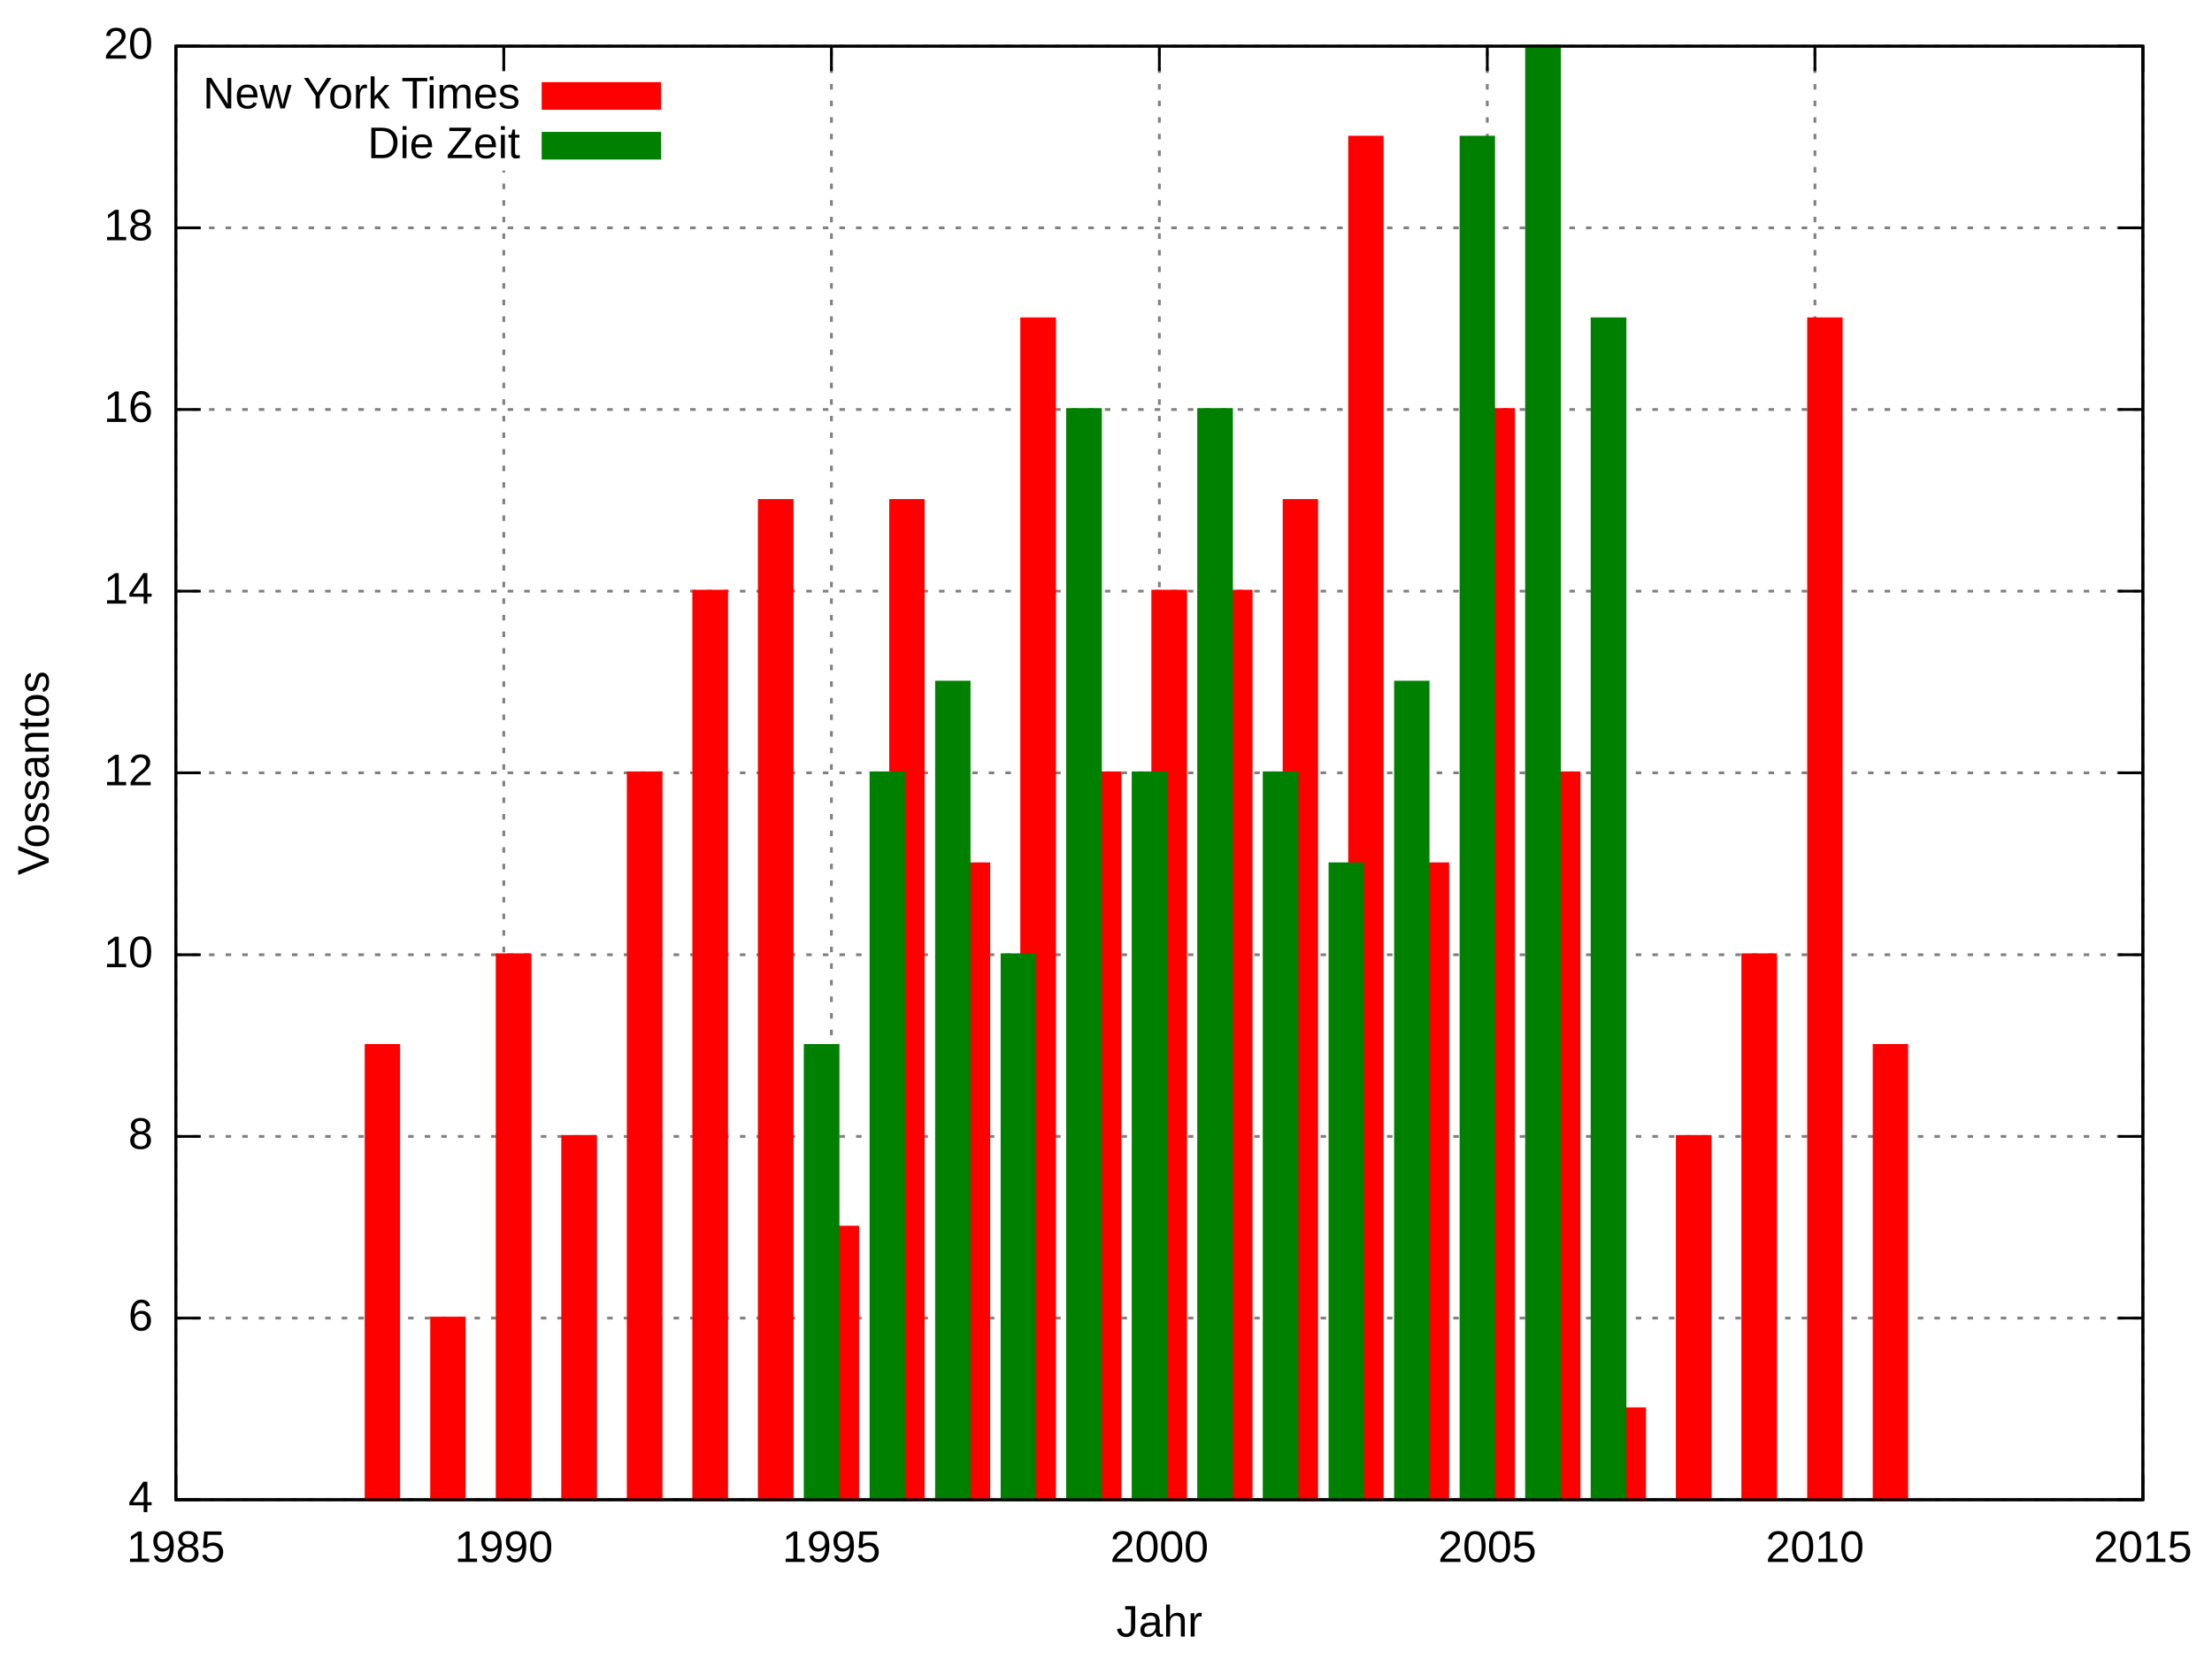
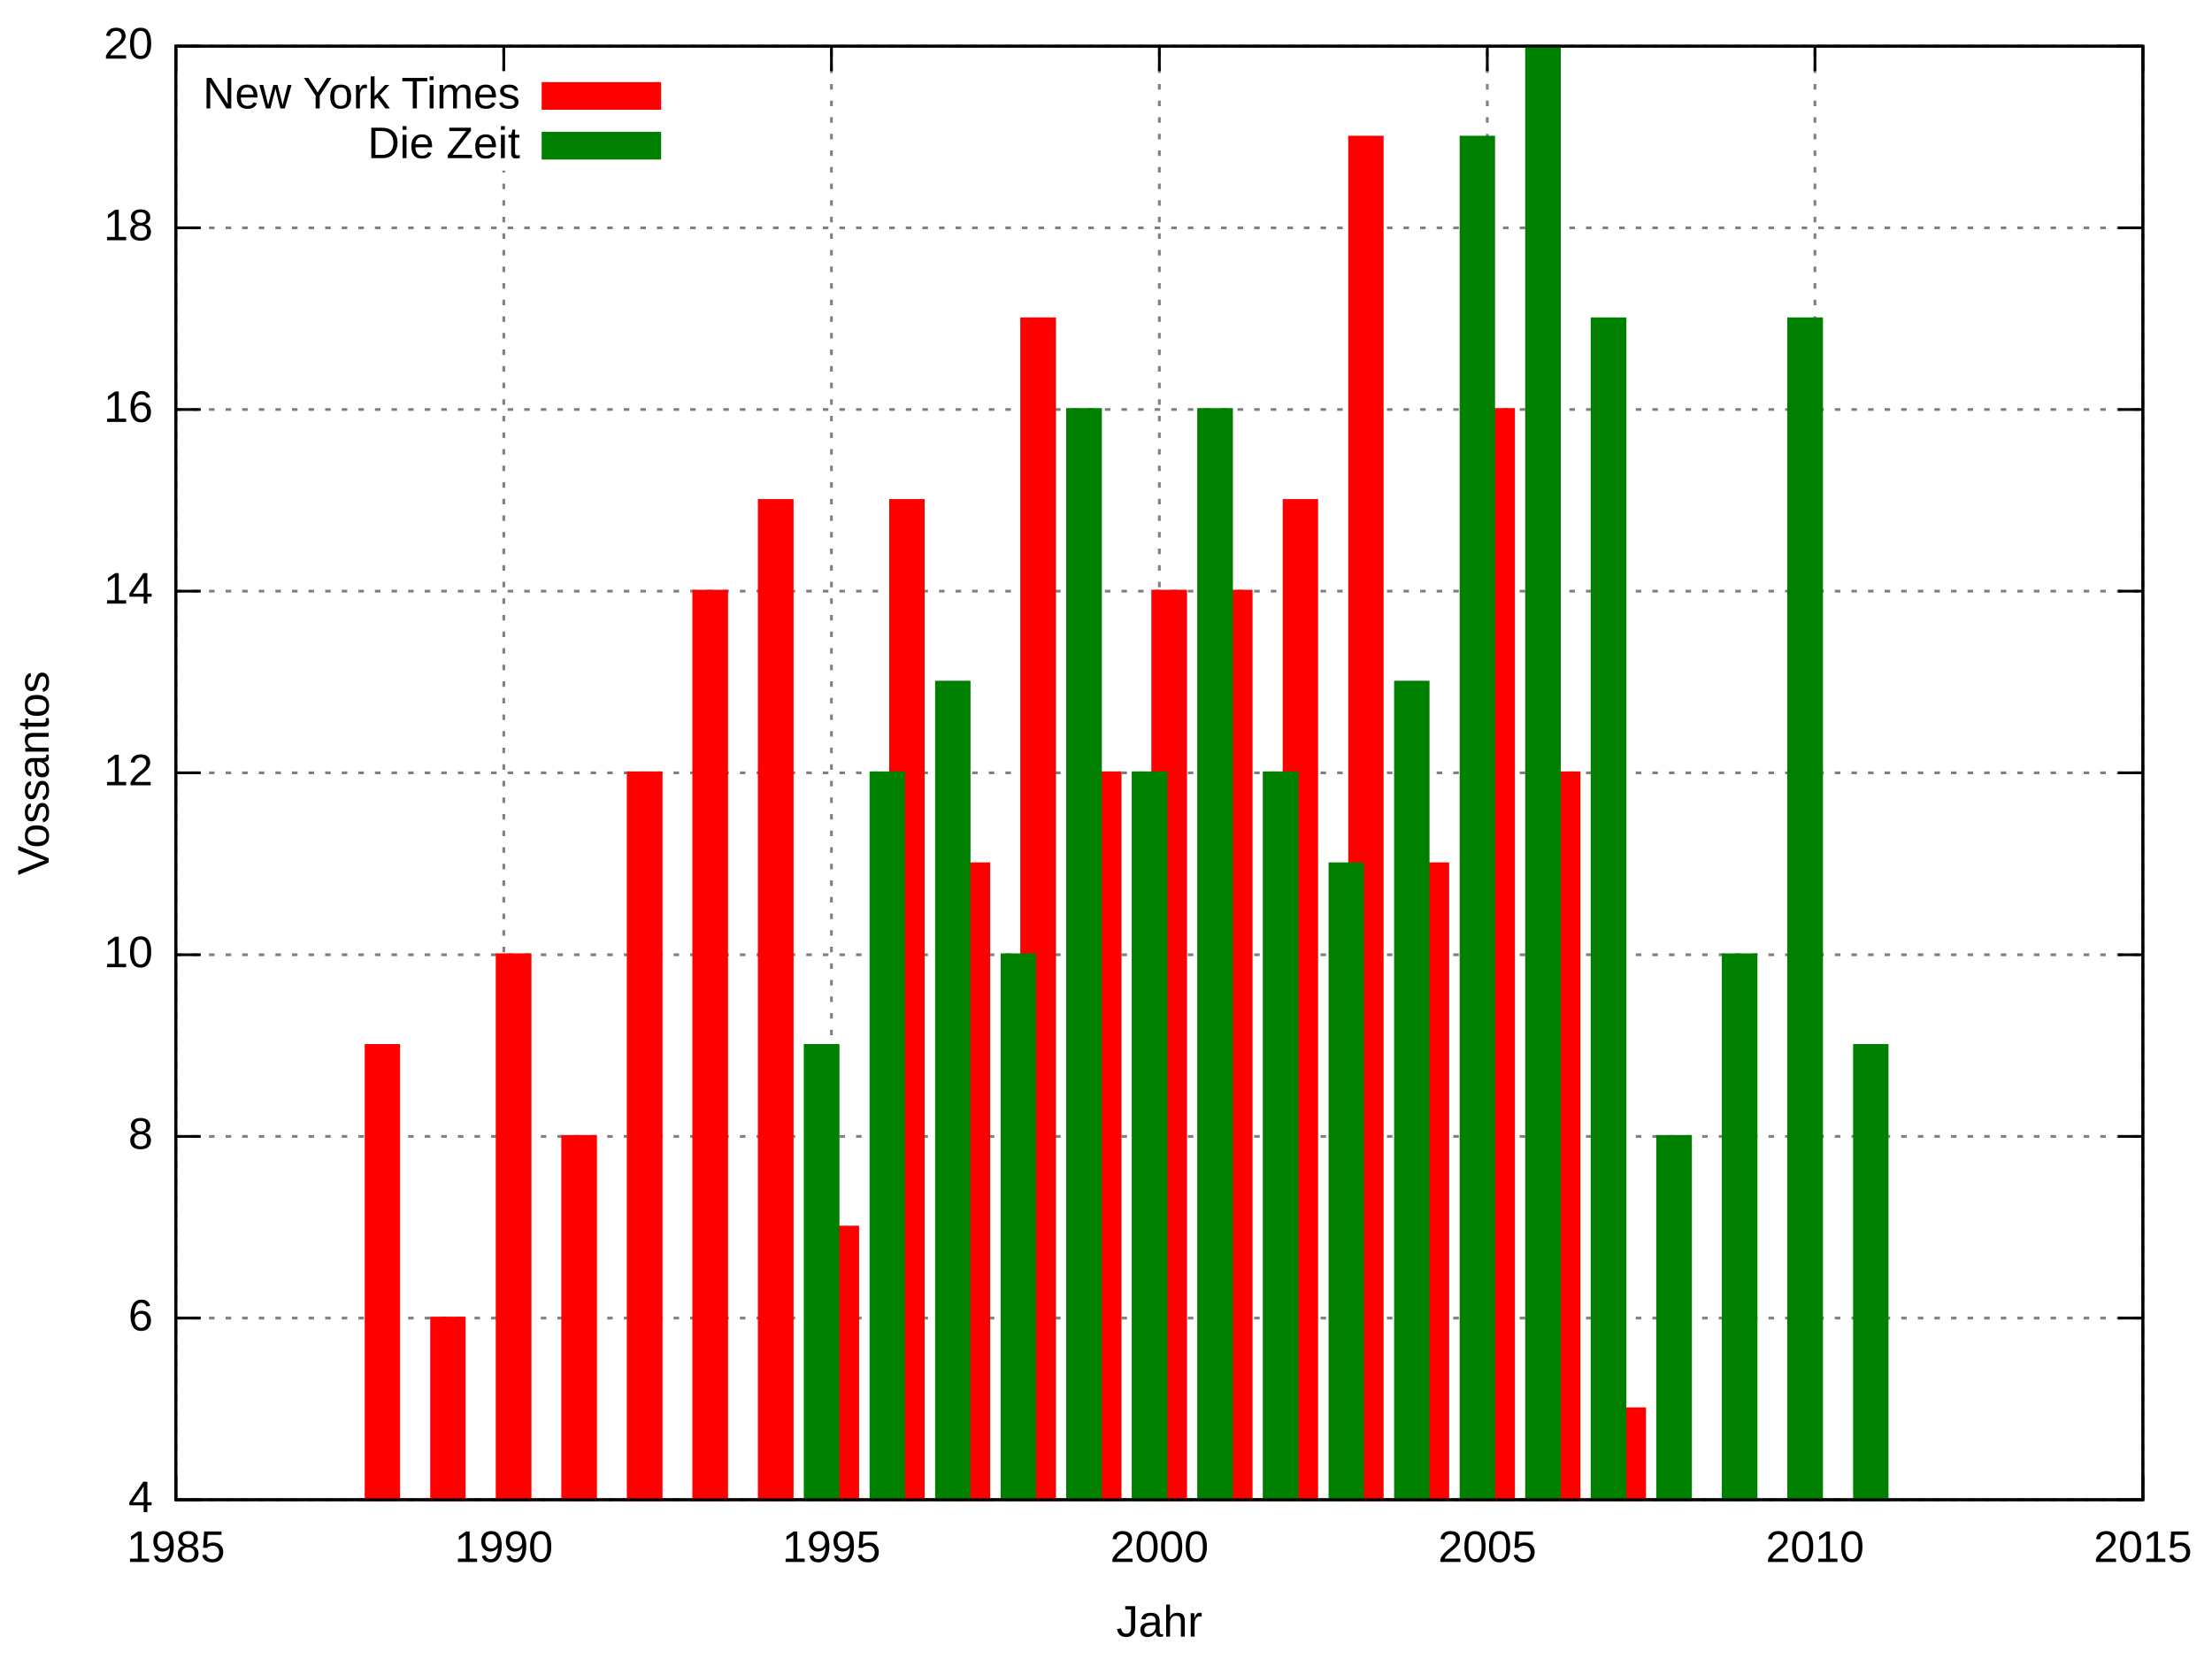
<svg xmlns="http://www.w3.org/2000/svg" xmlns:xlink="http://www.w3.org/1999/xlink" viewBox="0 0 800 600">
  <g id="gnuplot_canvas">
    <rect x="0" y="0" width="800" height="600" fill="none" />
    <defs>
      <circle id="gpDot" r="0.5" stroke-width="0.5" />
      <path id="gpPt0" stroke-width="0.222" stroke="currentColor" d="M-1,0 h2 M0,-1 v2" />
      <path id="gpPt1" stroke-width="0.222" stroke="currentColor" d="M-1,-1 L1,1 M1,-1 L-1,1" />
      <path id="gpPt2" stroke-width="0.222" stroke="currentColor" d="M-1,0 L1,0 M0,-1 L0,1 M-1,-1 L1,1 M-1,1 L1,-1" />
      <rect id="gpPt3" stroke-width="0.222" stroke="currentColor" x="-1" y="-1" width="2" height="2" />
      <rect id="gpPt4" stroke-width="0.222" stroke="currentColor" fill="currentColor" x="-1" y="-1" width="2" height="2" />
      <circle id="gpPt5" stroke-width="0.222" stroke="currentColor" cx="0" cy="0" r="1" />
      <use xlink:href="#gpPt5" id="gpPt6" fill="currentColor" stroke="none" />
      <path id="gpPt7" stroke-width="0.222" stroke="currentColor" d="M0,-1.33 L-1.33,0.67 L1.33,0.67 z" />
      <use xlink:href="#gpPt7" id="gpPt8" fill="currentColor" stroke="none" />
      <use xlink:href="#gpPt7" id="gpPt9" stroke="currentColor" transform="rotate(180)" />
      <use xlink:href="#gpPt9" id="gpPt10" fill="currentColor" stroke="none" />
      <use xlink:href="#gpPt3" id="gpPt11" stroke="currentColor" transform="rotate(45)" />
      <use xlink:href="#gpPt11" id="gpPt12" fill="currentColor" stroke="none" />
      <filter id="greybox" filterUnits="objectBoundingBox" x="0" y="0" height="1" width="1">
        <feFlood flood-color="lightgrey" flood-opacity="1" result="grey" />
        <feComposite in="SourceGraphic" in2="grey" operator="atop" />
      </filter>
    </defs>
    <g style="fill:none; color:white; stroke:currentColor; stroke-width:1.00; stroke-linecap:butt; stroke-linejoin:miter">
</g>
    <g style="fill:none; color:black; stroke:currentColor; stroke-width:1.00; stroke-linecap:butt; stroke-linejoin:miter">
</g>
    <g style="fill:none; color:gray; stroke:currentColor; stroke-width:1.00; stroke-linecap:butt; stroke-linejoin:miter">
      <path stroke="gray" stroke-dasharray=" 2,4" class="gridline" d="M63.6,542.4 L775.0,542.4  " />
    </g>
    <g style="fill:none; color:black; stroke:currentColor; stroke-width:1.00; stroke-linecap:butt; stroke-linejoin:miter">
      <path stroke="black" d="M63.6,542.4 L72.6,542.4 M775.0,542.4 L766.0,542.4  " />
      <g transform="translate(55.3,546.9)" style="stroke:none; fill:black; font-family:Arial; font-size:12.00pt; text-anchor:end">
        <text>
          <tspan> 4</tspan>
        </text>
      </g>
    </g>
    <g style="fill:none; color:gray; stroke:currentColor; stroke-width:1.00; stroke-linecap:butt; stroke-linejoin:miter">
      <path stroke="gray" stroke-dasharray=" 2,4" class="gridline" d="M63.6,476.7 L775.0,476.7  " />
    </g>
    <g style="fill:none; color:black; stroke:currentColor; stroke-width:1.00; stroke-linecap:butt; stroke-linejoin:miter">
      <path stroke="black" d="M63.6,476.7 L72.6,476.7 M775.0,476.7 L766.0,476.7  " />
      <g transform="translate(55.3,481.2)" style="stroke:none; fill:black; font-family:Arial; font-size:12.00pt; text-anchor:end">
        <text>
          <tspan> 6</tspan>
        </text>
      </g>
    </g>
    <g style="fill:none; color:gray; stroke:currentColor; stroke-width:1.00; stroke-linecap:butt; stroke-linejoin:miter">
      <path stroke="gray" stroke-dasharray=" 2,4" class="gridline" d="M63.6,411.0 L775.0,411.0  " />
    </g>
    <g style="fill:none; color:black; stroke:currentColor; stroke-width:1.00; stroke-linecap:butt; stroke-linejoin:miter">
      <path stroke="black" d="M63.6,411.0 L72.6,411.0 M775.0,411.0 L766.0,411.0  " />
      <g transform="translate(55.3,415.5)" style="stroke:none; fill:black; font-family:Arial; font-size:12.00pt; text-anchor:end">
        <text>
          <tspan> 8</tspan>
        </text>
      </g>
    </g>
    <g style="fill:none; color:gray; stroke:currentColor; stroke-width:1.00; stroke-linecap:butt; stroke-linejoin:miter">
      <path stroke="gray" stroke-dasharray=" 2,4" class="gridline" d="M63.6,345.3 L775.0,345.3  " />
    </g>
    <g style="fill:none; color:black; stroke:currentColor; stroke-width:1.00; stroke-linecap:butt; stroke-linejoin:miter">
      <path stroke="black" d="M63.6,345.3 L72.6,345.3 M775.0,345.3 L766.0,345.3  " />
      <g transform="translate(55.3,349.8)" style="stroke:none; fill:black; font-family:Arial; font-size:12.00pt; text-anchor:end">
        <text>
          <tspan> 10</tspan>
        </text>
      </g>
    </g>
    <g style="fill:none; color:gray; stroke:currentColor; stroke-width:1.00; stroke-linecap:butt; stroke-linejoin:miter">
      <path stroke="gray" stroke-dasharray=" 2,4" class="gridline" d="M63.6,279.5 L775.0,279.5  " />
    </g>
    <g style="fill:none; color:black; stroke:currentColor; stroke-width:1.00; stroke-linecap:butt; stroke-linejoin:miter">
      <path stroke="black" d="M63.6,279.5 L72.6,279.5 M775.0,279.5 L766.0,279.5  " />
      <g transform="translate(55.3,284.0)" style="stroke:none; fill:black; font-family:Arial; font-size:12.00pt; text-anchor:end">
        <text>
          <tspan> 12</tspan>
        </text>
      </g>
    </g>
    <g style="fill:none; color:gray; stroke:currentColor; stroke-width:1.00; stroke-linecap:butt; stroke-linejoin:miter">
      <path stroke="gray" stroke-dasharray=" 2,4" class="gridline" d="M63.6,213.8 L775.0,213.8  " />
    </g>
    <g style="fill:none; color:black; stroke:currentColor; stroke-width:1.00; stroke-linecap:butt; stroke-linejoin:miter">
      <path stroke="black" d="M63.6,213.8 L72.6,213.8 M775.0,213.8 L766.0,213.8  " />
      <g transform="translate(55.3,218.3)" style="stroke:none; fill:black; font-family:Arial; font-size:12.00pt; text-anchor:end">
        <text>
          <tspan> 14</tspan>
        </text>
      </g>
    </g>
    <g style="fill:none; color:gray; stroke:currentColor; stroke-width:1.00; stroke-linecap:butt; stroke-linejoin:miter">
      <path stroke="gray" stroke-dasharray=" 2,4" class="gridline" d="M63.6,148.1 L775.0,148.1  " />
    </g>
    <g style="fill:none; color:black; stroke:currentColor; stroke-width:1.00; stroke-linecap:butt; stroke-linejoin:miter">
      <path stroke="black" d="M63.6,148.1 L72.6,148.1 M775.0,148.1 L766.0,148.1  " />
      <g transform="translate(55.3,152.6)" style="stroke:none; fill:black; font-family:Arial; font-size:12.00pt; text-anchor:end">
        <text>
          <tspan> 16</tspan>
        </text>
      </g>
    </g>
    <g style="fill:none; color:gray; stroke:currentColor; stroke-width:1.00; stroke-linecap:butt; stroke-linejoin:miter">
      <path stroke="gray" stroke-dasharray=" 2,4" class="gridline" d="M63.6,82.4 L775.0,82.4  " />
    </g>
    <g style="fill:none; color:black; stroke:currentColor; stroke-width:1.00; stroke-linecap:butt; stroke-linejoin:miter">
      <path stroke="black" d="M63.6,82.4 L72.6,82.4 M775.0,82.4 L766.0,82.4  " />
      <g transform="translate(55.3,86.9)" style="stroke:none; fill:black; font-family:Arial; font-size:12.00pt; text-anchor:end">
        <text>
          <tspan> 18</tspan>
        </text>
      </g>
    </g>
    <g style="fill:none; color:gray; stroke:currentColor; stroke-width:1.00; stroke-linecap:butt; stroke-linejoin:miter">
      <path stroke="gray" stroke-dasharray=" 2,4" class="gridline" d="M63.6,16.7 L775.0,16.7  " />
    </g>
    <g style="fill:none; color:black; stroke:currentColor; stroke-width:1.00; stroke-linecap:butt; stroke-linejoin:miter">
      <path stroke="black" d="M63.6,16.7 L72.6,16.7 M775.0,16.7 L766.0,16.7  " />
      <g transform="translate(55.3,21.2)" style="stroke:none; fill:black; font-family:Arial; font-size:12.00pt; text-anchor:end">
        <text>
          <tspan> 20</tspan>
        </text>
      </g>
    </g>
    <g style="fill:none; color:gray; stroke:currentColor; stroke-width:1.00; stroke-linecap:butt; stroke-linejoin:miter">
      <path stroke="gray" stroke-dasharray=" 2,4" class="gridline" d="M63.6,542.4 L63.6,16.7  " />
    </g>
    <g style="fill:none; color:black; stroke:currentColor; stroke-width:1.00; stroke-linecap:butt; stroke-linejoin:miter">
      <path stroke="black" d="M63.6,542.4 L63.6,533.4 M63.6,16.7 L63.6,25.7  " />
      <g transform="translate(63.6,564.9)" style="stroke:none; fill:black; font-family:Arial; font-size:12.00pt; text-anchor:middle">
        <text>
          <tspan> 1985</tspan>
        </text>
      </g>
    </g>
    <g style="fill:none; color:gray; stroke:currentColor; stroke-width:1.00; stroke-linecap:butt; stroke-linejoin:miter">
      <path stroke="gray" stroke-dasharray=" 2,4" class="gridline" d="M182.2,542.4 L182.2,61.7 M182.2,25.7 L182.2,16.7  " />
    </g>
    <g style="fill:none; color:black; stroke:currentColor; stroke-width:1.00; stroke-linecap:butt; stroke-linejoin:miter">
      <path stroke="black" d="M182.2,542.4 L182.2,533.4 M182.2,16.7 L182.2,25.7  " />
      <g transform="translate(182.2,564.9)" style="stroke:none; fill:black; font-family:Arial; font-size:12.00pt; text-anchor:middle">
        <text>
          <tspan> 1990</tspan>
        </text>
      </g>
    </g>
    <g style="fill:none; color:gray; stroke:currentColor; stroke-width:1.00; stroke-linecap:butt; stroke-linejoin:miter">
      <path stroke="gray" stroke-dasharray=" 2,4" class="gridline" d="M300.7,542.4 L300.7,16.7  " />
    </g>
    <g style="fill:none; color:black; stroke:currentColor; stroke-width:1.00; stroke-linecap:butt; stroke-linejoin:miter">
      <path stroke="black" d="M300.7,542.4 L300.7,533.4 M300.7,16.7 L300.7,25.7  " />
      <g transform="translate(300.7,564.9)" style="stroke:none; fill:black; font-family:Arial; font-size:12.00pt; text-anchor:middle">
        <text>
          <tspan> 1995</tspan>
        </text>
      </g>
    </g>
    <g style="fill:none; color:gray; stroke:currentColor; stroke-width:1.00; stroke-linecap:butt; stroke-linejoin:miter">
      <path stroke="gray" stroke-dasharray=" 2,4" class="gridline" d="M419.3,542.4 L419.3,16.7  " />
    </g>
    <g style="fill:none; color:black; stroke:currentColor; stroke-width:1.00; stroke-linecap:butt; stroke-linejoin:miter">
      <path stroke="black" d="M419.3,542.4 L419.3,533.4 M419.3,16.7 L419.3,25.7  " />
      <g transform="translate(419.3,564.9)" style="stroke:none; fill:black; font-family:Arial; font-size:12.00pt; text-anchor:middle">
        <text>
          <tspan> 2000</tspan>
        </text>
      </g>
    </g>
    <g style="fill:none; color:gray; stroke:currentColor; stroke-width:1.00; stroke-linecap:butt; stroke-linejoin:miter">
      <path stroke="gray" stroke-dasharray=" 2,4" class="gridline" d="M537.9,542.4 L537.9,16.7  " />
    </g>
    <g style="fill:none; color:black; stroke:currentColor; stroke-width:1.00; stroke-linecap:butt; stroke-linejoin:miter">
      <path stroke="black" d="M537.9,542.4 L537.9,533.4 M537.9,16.7 L537.9,25.7  " />
      <g transform="translate(537.9,564.9)" style="stroke:none; fill:black; font-family:Arial; font-size:12.00pt; text-anchor:middle">
        <text>
          <tspan> 2005</tspan>
        </text>
      </g>
    </g>
    <g style="fill:none; color:gray; stroke:currentColor; stroke-width:1.00; stroke-linecap:butt; stroke-linejoin:miter">
      <path stroke="gray" stroke-dasharray=" 2,4" class="gridline" d="M656.4,542.4 L656.4,16.7  " />
    </g>
    <g style="fill:none; color:black; stroke:currentColor; stroke-width:1.00; stroke-linecap:butt; stroke-linejoin:miter">
      <path stroke="black" d="M656.4,542.4 L656.4,533.4 M656.4,16.7 L656.4,25.7  " />
      <g transform="translate(656.4,564.9)" style="stroke:none; fill:black; font-family:Arial; font-size:12.00pt; text-anchor:middle">
        <text>
          <tspan> 2010</tspan>
        </text>
      </g>
    </g>
    <g style="fill:none; color:gray; stroke:currentColor; stroke-width:1.00; stroke-linecap:butt; stroke-linejoin:miter">
      <path stroke="gray" stroke-dasharray=" 2,4" class="gridline" d="M775.0,542.4 L775.0,16.7  " />
    </g>
    <g style="fill:none; color:black; stroke:currentColor; stroke-width:1.00; stroke-linecap:butt; stroke-linejoin:miter">
      <path stroke="black" d="M775.0,542.4 L775.0,533.4 M775.0,16.7 L775.0,25.7  " />
      <g transform="translate(775.0,564.9)" style="stroke:none; fill:black; font-family:Arial; font-size:12.00pt; text-anchor:middle">
        <text>
          <tspan> 2015</tspan>
        </text>
      </g>
      <path stroke="black" d="M63.6,16.7 L63.6,542.4 L775.0,542.4 L775.0,16.7 L63.6,16.7 Z  " />
      <g transform="translate(17.6,279.6) rotate(270)" style="stroke:none; fill:black; font-family:Arial; font-size:12.00pt; text-anchor:middle">
        <text>
          <tspan>Vossantos</tspan>
        </text>
      </g>
      <g transform="translate(419.3,591.9)" style="stroke:none; fill:black; font-family:Arial; font-size:12.00pt; text-anchor:middle">
        <text>
          <tspan>Jahr</tspan>
        </text>
      </g>
    </g>
    <g id="gnuplot_plot_1">
      <g style="fill:none; color:red; stroke:currentColor; stroke-width:1.00; stroke-linecap:butt; stroke-linejoin:miter">
        <g transform="translate(188.1,39.2)" style="stroke:none; fill:black; font-family:Arial; font-size:12.00pt; text-anchor:end">
          <text>
            <tspan>New York Times</tspan>
          </text>
        </g>
        <g style="stroke:none; shape-rendering:crispEdges">
          <polygon fill="currentColor" points="196.4,39.2 238.6,39.2 238.6,30.2 196.4,30.2 " />
        </g>
        <path d="M196.4,39.2 L238.6,39.2 L238.6,30.2 L196.4,30.2 L196.4,39.2 Z  " />
        <g style="stroke:none; shape-rendering:crispEdges">
          <polygon fill="currentColor" points="132.4,542.4 144.3,542.4 144.3,378.0 132.4,378.0 " />
        </g>
        <path d="M132.4,542.4 L132.4,378.1 L144.2,378.1 L144.2,542.4 L132.4,542.4 Z  " />
        <g style="stroke:none; shape-rendering:crispEdges">
          <polygon fill="currentColor" points="156.1,542.4 168.0,542.4 168.0,476.6 156.1,476.6 " />
        </g>
        <path d="M156.1,542.4 L156.1,476.7 L167.9,476.7 L167.9,542.4 L156.1,542.4 Z  " />
        <g style="stroke:none; shape-rendering:crispEdges">
          <polygon fill="currentColor" points="179.8,542.4 191.8,542.4 191.8,345.2 179.8,345.2 " />
        </g>
        <path d="M179.8,542.4 L179.8,345.3 L191.7,345.3 L191.7,542.4 L179.8,542.4 Z  " />
        <g style="stroke:none; shape-rendering:crispEdges">
          <polygon fill="currentColor" points="203.5,542.4 215.5,542.4 215.5,410.9 203.5,410.9 " />
        </g>
        <path d="M203.5,542.4 L203.5,411.0 L215.4,411.0 L215.4,542.4 L203.5,542.4 Z  " />
        <g style="stroke:none; shape-rendering:crispEdges">
          <polygon fill="currentColor" points="227.2,542.4 239.2,542.4 239.2,279.4 227.2,279.4 " />
        </g>
        <path d="M227.2,542.4 L227.2,279.5 L239.1,279.5 L239.1,542.4 L227.2,542.4 Z  " />
        <g style="stroke:none; shape-rendering:crispEdges">
          <polygon fill="currentColor" points="250.9,542.4 262.9,542.4 262.9,213.7 250.9,213.7 " />
        </g>
        <path d="M250.9,542.4 L250.9,213.8 L262.8,213.8 L262.8,542.4 L250.9,542.4 Z  " />
        <g style="stroke:none; shape-rendering:crispEdges">
          <polygon fill="currentColor" points="274.6,542.4 286.6,542.4 286.6,180.9 274.6,180.9 " />
        </g>
        <path d="M274.6,542.4 L274.6,181.0 L286.5,181.0 L286.5,542.4 L274.6,542.4 Z  " />
        <g style="stroke:none; shape-rendering:crispEdges">
          <polygon fill="currentColor" points="298.4,542.4 310.3,542.4 310.3,443.7 298.4,443.7 " />
        </g>
        <path d="M298.4,542.4 L298.4,443.8 L310.2,443.8 L310.2,542.4 L298.4,542.4 Z  " />
        <g style="stroke:none; shape-rendering:crispEdges">
          <polygon fill="currentColor" points="322.1,542.4 334.0,542.4 334.0,180.9 322.1,180.9 " />
        </g>
        <path d="M322.1,542.4 L322.1,181.0 L333.9,181.0 L333.9,542.4 L322.1,542.4 Z  " />
        <g style="stroke:none; shape-rendering:crispEdges">
          <polygon fill="currentColor" points="345.8,542.4 357.7,542.4 357.7,312.3 345.8,312.3 " />
        </g>
        <path d="M345.8,542.4 L345.8,312.4 L357.6,312.4 L357.6,542.4 L345.8,542.4 Z  " />
        <g style="stroke:none; shape-rendering:crispEdges">
          <polygon fill="currentColor" points="369.5,542.4 381.5,542.4 381.5,115.2 369.5,115.2 " />
        </g>
        <path d="M369.5,542.4 L369.5,115.3 L381.4,115.3 L381.4,542.4 L369.5,542.4 Z  " />
        <g style="stroke:none; shape-rendering:crispEdges">
          <polygon fill="currentColor" points="393.2,542.4 405.2,542.4 405.2,279.4 393.2,279.4 " />
        </g>
        <path d="M393.2,542.4 L393.2,279.5 L405.1,279.5 L405.1,542.4 L393.2,542.4 Z  " />
        <g style="stroke:none; shape-rendering:crispEdges">
          <polygon fill="currentColor" points="416.9,542.4 428.9,542.4 428.9,213.7 416.9,213.7 " />
        </g>
        <path d="M416.9,542.4 L416.9,213.8 L428.8,213.8 L428.8,542.4 L416.9,542.4 Z  " />
        <g style="stroke:none; shape-rendering:crispEdges">
          <polygon fill="currentColor" points="440.6,542.4 452.6,542.4 452.6,213.7 440.6,213.7 " />
        </g>
        <path d="M440.6,542.4 L440.6,213.8 L452.5,213.8 L452.5,542.4 L440.6,542.4 Z  " />
        <g style="stroke:none; shape-rendering:crispEdges">
          <polygon fill="currentColor" points="464.4,542.4 476.3,542.4 476.3,180.9 464.4,180.9 " />
        </g>
        <path d="M464.4,542.4 L464.4,181.0 L476.2,181.0 L476.2,542.4 L464.4,542.4 Z  " />
        <g style="stroke:none; shape-rendering:crispEdges">
          <polygon fill="currentColor" points="488.1,542.4 500.0,542.4 500.0,49.5 488.1,49.5 " />
        </g>
        <path d="M488.1,542.4 L488.1,49.6 L499.9,49.6 L499.9,542.4 L488.1,542.4 Z  " />
        <g style="stroke:none; shape-rendering:crispEdges">
          <polygon fill="currentColor" points="511.8,542.4 523.7,542.4 523.7,312.3 511.8,312.3 " />
        </g>
        <path d="M511.8,542.4 L511.8,312.4 L523.6,312.4 L523.6,542.4 L511.8,542.4 Z  " />
        <g style="stroke:none; shape-rendering:crispEdges">
          <polygon fill="currentColor" points="535.5,542.4 547.5,542.4 547.5,148.0 535.5,148.0 " />
        </g>
        <path d="M535.5,542.4 L535.5,148.1 L547.4,148.1 L547.4,542.4 L535.5,542.4 Z  " />
        <g style="stroke:none; shape-rendering:crispEdges">
          <polygon fill="currentColor" points="559.2,542.4 571.2,542.4 571.2,279.4 559.2,279.4 " />
        </g>
        <path d="M559.2,542.4 L559.2,279.5 L571.1,279.5 L571.1,542.4 L559.2,542.4 Z  " />
        <g style="stroke:none; shape-rendering:crispEdges">
          <polygon fill="currentColor" points="582.9,542.4 594.9,542.4 594.9,509.4 582.9,509.4 " />
        </g>
        <path d="M582.9,542.4 L582.9,509.5 L594.8,509.5 L594.8,542.4 L582.9,542.4 Z  " />
-         <g style="stroke:none; shape-rendering:crispEdges">
-           <polygon fill="currentColor" points="606.6,542.4 618.6,542.4 618.6,410.9 606.6,410.9 " />
-         </g>
-         <path d="M606.6,542.4 L606.6,411.0 L618.5,411.0 L618.5,542.4 L606.6,542.4 Z  " />
-         <g style="stroke:none; shape-rendering:crispEdges">
-           <polygon fill="currentColor" points="630.3,542.4 642.3,542.4 642.3,345.2 630.3,345.2 " />
-         </g>
-         <path d="M630.3,542.4 L630.3,345.3 L642.2,345.3 L642.2,542.4 L630.3,542.4 Z  " />
-         <g style="stroke:none; shape-rendering:crispEdges">
-           <polygon fill="currentColor" points="654.1,542.4 666.0,542.4 666.0,115.2 654.1,115.2 " />
-         </g>
-         <path d="M654.1,542.4 L654.1,115.3 L665.9,115.3 L665.9,542.4 L654.1,542.4 Z  " />
-         <g style="stroke:none; shape-rendering:crispEdges">
-           <polygon fill="currentColor" points="677.8,542.4 689.7,542.4 689.7,378.0 677.8,378.0 " />
-         </g>
-         <path d="M677.8,542.4 L677.8,378.1 L689.6,378.1 L689.6,542.4 L677.8,542.4 Z  " />
      </g>
    </g>
    <g id="gnuplot_plot_2">
      <g style="fill:none; color:green; stroke:currentColor; stroke-width:1.00; stroke-linecap:butt; stroke-linejoin:miter">
        <g transform="translate(188.1,57.2)" style="stroke:none; fill:black; font-family:Arial; font-size:12.00pt; text-anchor:end">
          <text>
            <tspan>Die Zeit</tspan>
          </text>
        </g>
        <g style="stroke:none; shape-rendering:crispEdges">
          <polygon fill="currentColor" points="196.4,57.2 238.6,57.2 238.6,48.2 196.4,48.2 " />
        </g>
        <path d="M196.4,57.2 L238.6,57.2 L238.6,48.2 L196.4,48.2 L196.4,57.2 Z  " />
        <g style="stroke:none; shape-rendering:crispEdges">
          <polygon fill="currentColor" points="291.2,542.4 303.2,542.4 303.2,378.0 291.2,378.0 " />
        </g>
        <path d="M291.2,542.4 L291.2,378.1 L303.1,378.1 L303.1,542.4 L291.2,542.4 Z  " />
        <g style="stroke:none; shape-rendering:crispEdges">
          <polygon fill="currentColor" points="315.0,542.4 326.9,542.4 326.9,279.4 315.0,279.4 " />
        </g>
        <path d="M315.0,542.4 L315.0,279.5 L326.8,279.5 L326.8,542.4 L315.0,542.4 Z  " />
        <g style="stroke:none; shape-rendering:crispEdges">
          <polygon fill="currentColor" points="338.7,542.4 350.6,542.4 350.6,246.6 338.7,246.6 " />
        </g>
        <path d="M338.7,542.4 L338.7,246.7 L350.5,246.7 L350.5,542.4 L338.7,542.4 Z  " />
        <g style="stroke:none; shape-rendering:crispEdges">
          <polygon fill="currentColor" points="362.4,542.4 374.3,542.4 374.3,345.2 362.4,345.2 " />
        </g>
        <path d="M362.4,542.4 L362.4,345.3 L374.2,345.3 L374.2,542.4 L362.4,542.4 Z  " />
        <g style="stroke:none; shape-rendering:crispEdges">
          <polygon fill="currentColor" points="386.1,542.4 398.1,542.4 398.1,148.0 386.1,148.0 " />
        </g>
        <path d="M386.1,542.4 L386.1,148.1 L398.0,148.1 L398.0,542.4 L386.1,542.4 Z  " />
        <g style="stroke:none; shape-rendering:crispEdges">
          <polygon fill="currentColor" points="409.8,542.4 421.8,542.4 421.8,279.4 409.8,279.4 " />
        </g>
        <path d="M409.8,542.4 L409.8,279.5 L421.7,279.5 L421.7,542.4 L409.8,542.4 Z  " />
        <g style="stroke:none; shape-rendering:crispEdges">
          <polygon fill="currentColor" points="433.5,542.4 445.5,542.4 445.5,148.0 433.5,148.0 " />
        </g>
        <path d="M433.5,542.4 L433.5,148.1 L445.4,148.1 L445.4,542.4 L433.5,542.4 Z  " />
        <g style="stroke:none; shape-rendering:crispEdges">
          <polygon fill="currentColor" points="457.2,542.4 469.2,542.4 469.2,279.4 457.2,279.4 " />
        </g>
        <path d="M457.2,542.4 L457.2,279.5 L469.1,279.5 L469.1,542.4 L457.2,542.4 Z  " />
        <g style="stroke:none; shape-rendering:crispEdges">
          <polygon fill="currentColor" points="481.0,542.4 492.9,542.4 492.9,312.3 481.0,312.3 " />
        </g>
        <path d="M481.0,542.4 L481.0,312.4 L492.8,312.4 L492.8,542.4 L481.0,542.4 Z  " />
        <g style="stroke:none; shape-rendering:crispEdges">
          <polygon fill="currentColor" points="504.7,542.4 516.6,542.4 516.6,246.6 504.7,246.6 " />
        </g>
        <path d="M504.7,542.4 L504.7,246.7 L516.5,246.7 L516.5,542.4 L504.7,542.4 Z  " />
        <g style="stroke:none; shape-rendering:crispEdges">
          <polygon fill="currentColor" points="528.4,542.4 540.3,542.4 540.3,49.5 528.4,49.5 " />
        </g>
        <path d="M528.4,542.4 L528.4,49.6 L540.2,49.6 L540.2,542.4 L528.4,542.4 Z  " />
        <g style="stroke:none; shape-rendering:crispEdges">
          <polygon fill="currentColor" points="552.1,542.4 564.1,542.4 564.1,16.6 552.1,16.6 " />
        </g>
        <path d="M552.1,542.4 L552.1,16.7 L564.0,16.7 L564.0,542.4 L552.1,542.4 Z  " />
        <g style="stroke:none; shape-rendering:crispEdges">
          <polygon fill="currentColor" points="575.8,542.4 587.8,542.4 587.8,115.2 575.8,115.2 " />
        </g>
        <path d="M575.8,542.4 L575.8,115.3 L587.7,115.3 L587.7,542.4 L575.8,542.4 Z  " />
+         <g style="stroke:none; shape-rendering:crispEdges">
+           <polygon fill="currentColor" points="599.5,542.4 611.5,542.4 611.5,410.9 599.5,410.9 " />
+         </g>
+         <path d="M599.5,542.4 L599.5,411.0 L611.4,411.0 L611.4,542.4 L599.5,542.4 Z  " />
+         <g style="stroke:none; shape-rendering:crispEdges">
+           <polygon fill="currentColor" points="623.2,542.4 635.2,542.4 635.2,345.2 623.2,345.2 " />
+         </g>
+         <path d="M623.2,542.4 L623.2,345.3 L635.1,345.3 L635.1,542.4 L623.2,542.4 Z  " />
+         <g style="stroke:none; shape-rendering:crispEdges">
+           <polygon fill="currentColor" points="646.9,542.4 658.9,542.4 658.9,115.2 646.9,115.2 " />
+         </g>
+         <path d="M646.9,542.4 L646.9,115.3 L658.8,115.3 L658.8,542.4 L646.9,542.4 Z  " />
+         <g style="stroke:none; shape-rendering:crispEdges">
+           <polygon fill="currentColor" points="670.7,542.4 682.6,542.4 682.6,378.0 670.7,378.0 " />
+         </g>
+         <path d="M670.7,542.4 L670.7,378.1 L682.5,378.1 L682.5,542.4 L670.7,542.4 Z  " />
      </g>
    </g>
    <g style="fill:none; color:black; stroke:currentColor; stroke-width:1.00; stroke-linecap:butt; stroke-linejoin:miter">
      <path stroke="black" d="M63.6,16.7 L63.6,542.4 L775.0,542.4 L775.0,16.7 L63.6,16.7 Z  " />
    </g>
  </g>
</svg>
